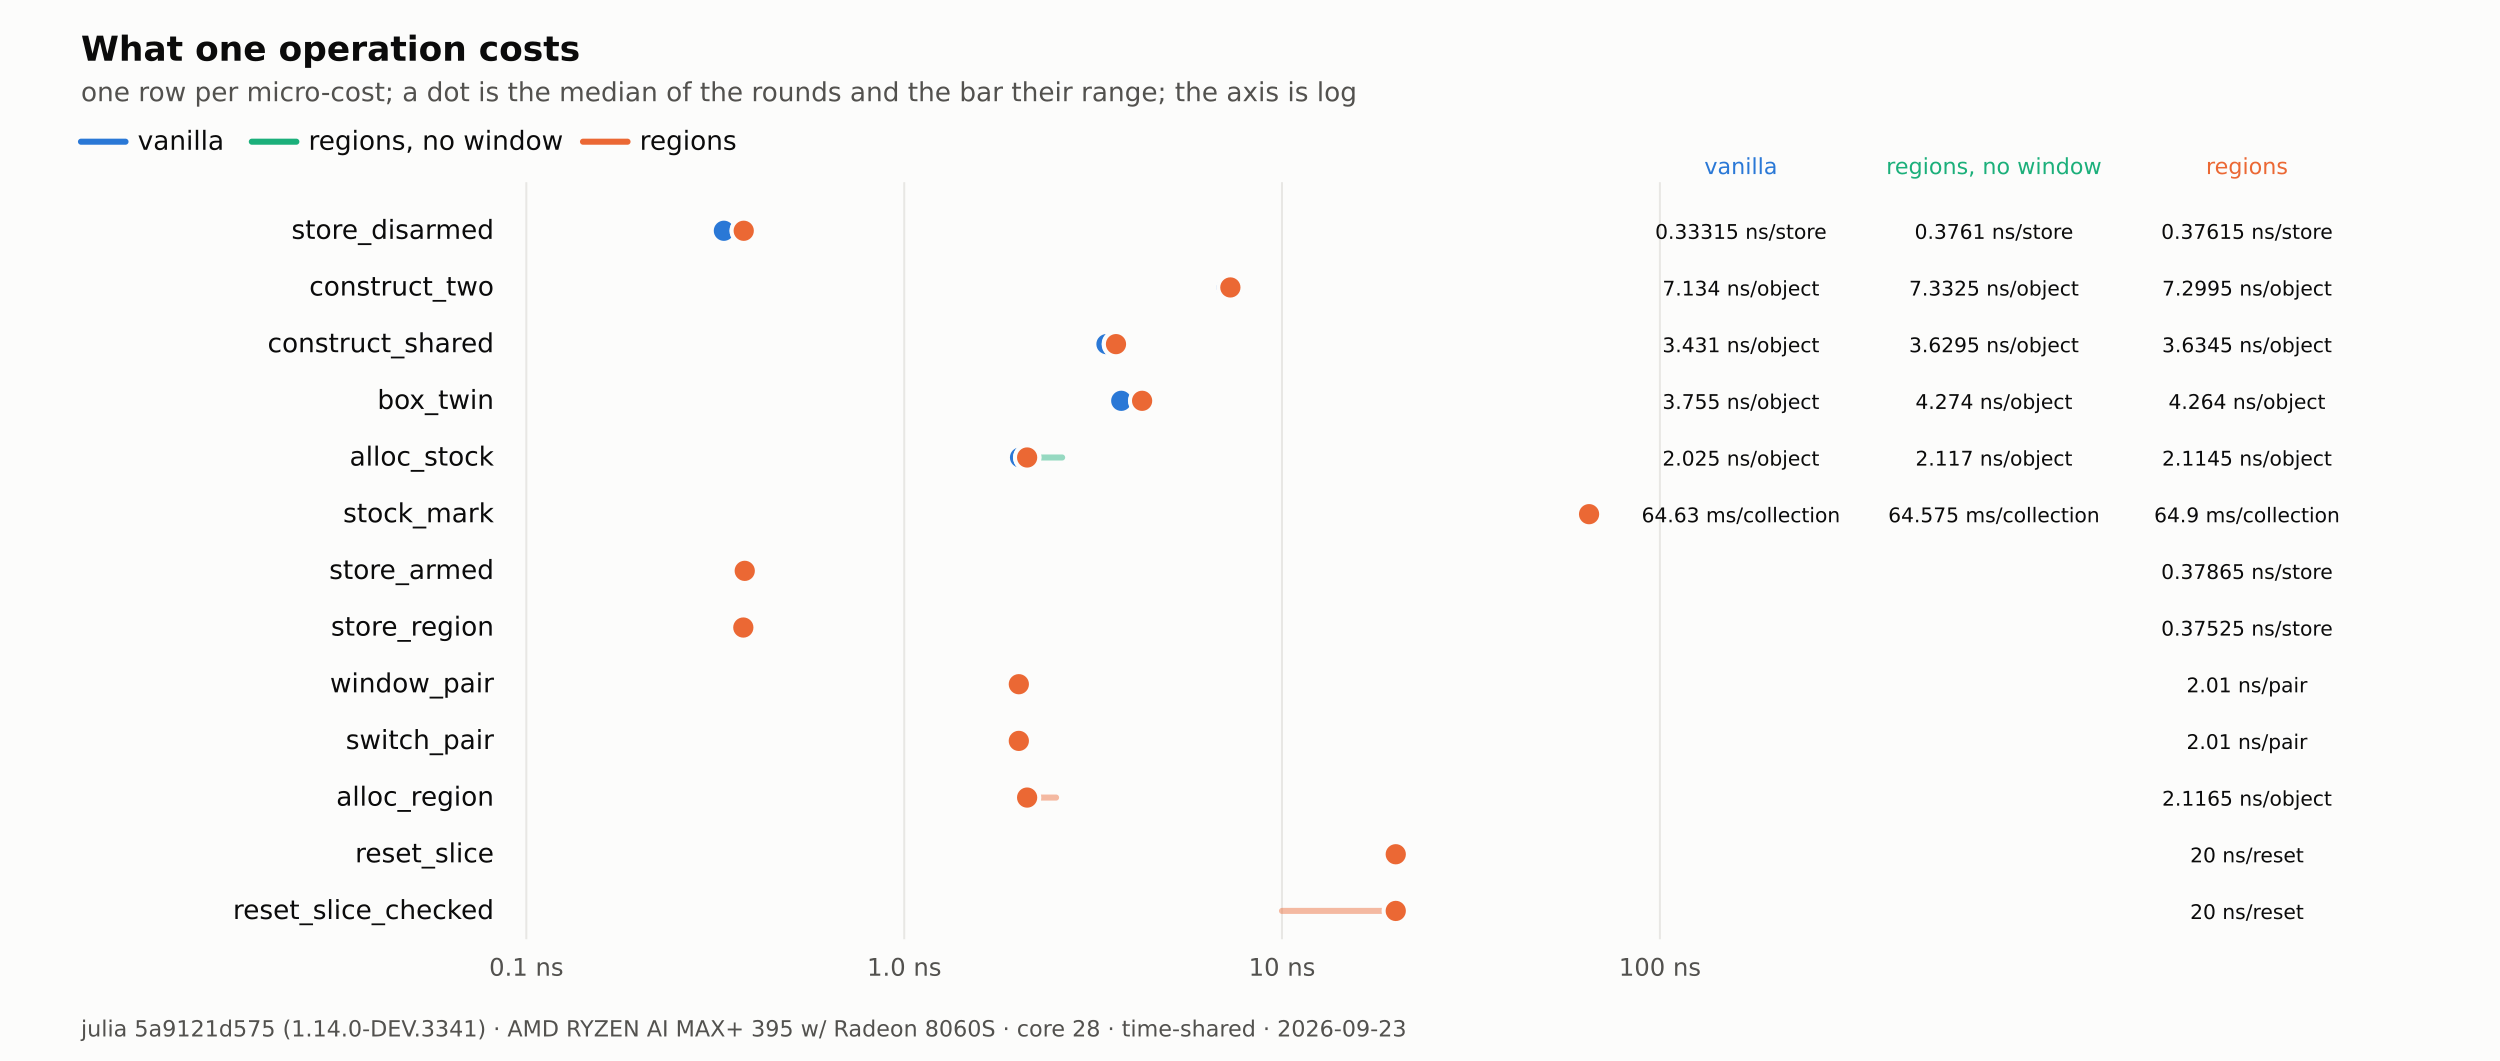
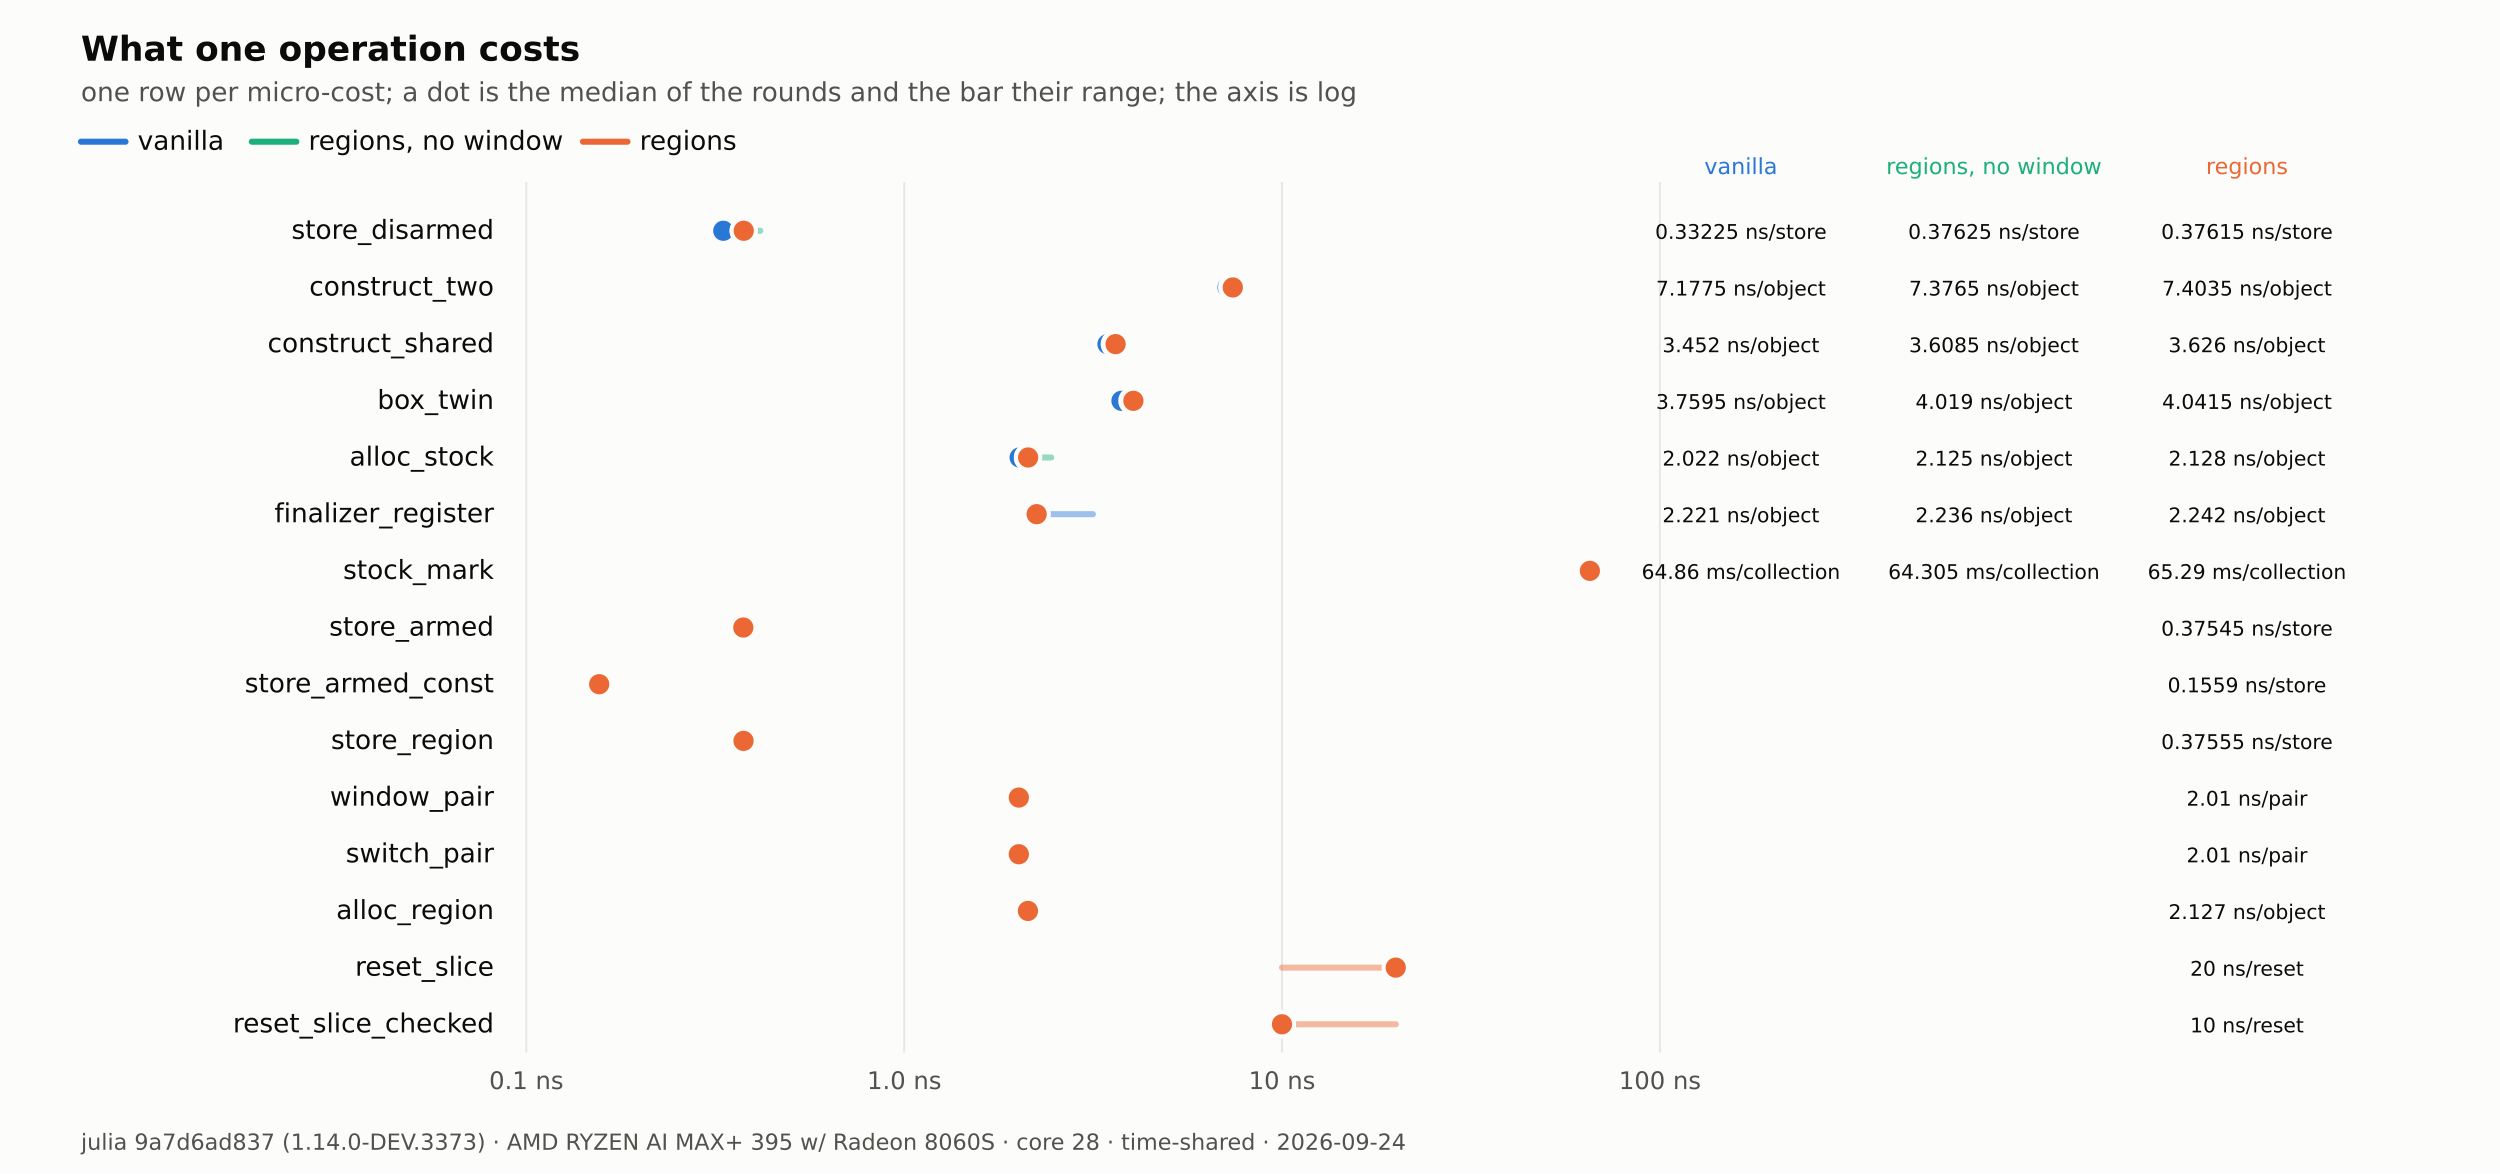
- <svg xmlns="http://www.w3.org/2000/svg" viewBox="0 0 1235 524" font-size="13">
-   <rect width="1235" height="524" fill="#fcfcfb" />
+ <svg xmlns="http://www.w3.org/2000/svg" viewBox="0 0 1235 580" font-size="13">
+   <rect width="1235" height="580" fill="#fcfcfb" />
  <text x="40.0" y="30.0" font-family="DejaVu Sans, sans-serif" font-size="17" fill="#0b0b0b" text-anchor="start" font-weight="bold">What one operation costs</text>
  <text x="40.0" y="50.0" font-family="DejaVu Sans, sans-serif" font-size="13" fill="#52514e" text-anchor="start">one row per micro-cost; a dot is the median of the rounds and the bar their range; the axis is log</text>
  <line x1="40" y1="70" x2="62" y2="70" stroke="#2a78d6" stroke-width="3" stroke-linecap="round" />
  <text x="68.0" y="74.0" font-family="DejaVu Sans, sans-serif" font-size="13" fill="#0b0b0b" text-anchor="start">vanilla</text>
  <line x1="124.4" y1="70" x2="146.4" y2="70" stroke="#1baf7a" stroke-width="3" stroke-linecap="round" />
  <text x="152.4" y="74.0" font-family="DejaVu Sans, sans-serif" font-size="13" fill="#0b0b0b" text-anchor="start">regions, no window</text>
  <line x1="288.0" y1="70" x2="310.0" y2="70" stroke="#eb6834" stroke-width="3" stroke-linecap="round" />
  <text x="316.0" y="74.0" font-family="DejaVu Sans, sans-serif" font-size="13" fill="#0b0b0b" text-anchor="start">regions</text>
-   <line x1="260.0" y1="90" x2="260.0" y2="464" stroke="#e8e7e4" stroke-width="1" />
-   <text x="260.0" y="482.0" font-family="DejaVu Sans, sans-serif" font-size="12" fill="#52514e" text-anchor="middle">0.1 ns</text>
-   <line x1="446.7" y1="90" x2="446.7" y2="464" stroke="#e8e7e4" stroke-width="1" />
-   <text x="446.7" y="482.0" font-family="DejaVu Sans, sans-serif" font-size="12" fill="#52514e" text-anchor="middle">1.0 ns</text>
-   <line x1="633.3" y1="90" x2="633.3" y2="464" stroke="#e8e7e4" stroke-width="1" />
-   <text x="633.3" y="482.0" font-family="DejaVu Sans, sans-serif" font-size="12" fill="#52514e" text-anchor="middle">10 ns</text>
-   <line x1="820.0" y1="90" x2="820.0" y2="464" stroke="#e8e7e4" stroke-width="1" />
-   <text x="820.0" y="482.0" font-family="DejaVu Sans, sans-serif" font-size="12" fill="#52514e" text-anchor="middle">100 ns</text>
+   <line x1="260.0" y1="90" x2="260.0" y2="520" stroke="#e8e7e4" stroke-width="1" />
+   <text x="260.0" y="538.0" font-family="DejaVu Sans, sans-serif" font-size="12" fill="#52514e" text-anchor="middle">0.1 ns</text>
+   <line x1="446.7" y1="90" x2="446.7" y2="520" stroke="#e8e7e4" stroke-width="1" />
+   <text x="446.7" y="538.0" font-family="DejaVu Sans, sans-serif" font-size="12" fill="#52514e" text-anchor="middle">1.0 ns</text>
+   <line x1="633.3" y1="90" x2="633.3" y2="520" stroke="#e8e7e4" stroke-width="1" />
+   <text x="633.3" y="538.0" font-family="DejaVu Sans, sans-serif" font-size="12" fill="#52514e" text-anchor="middle">10 ns</text>
+   <line x1="820.0" y1="90" x2="820.0" y2="520" stroke="#e8e7e4" stroke-width="1" />
+   <text x="820.0" y="538.0" font-family="DejaVu Sans, sans-serif" font-size="12" fill="#52514e" text-anchor="middle">100 ns</text>
  <text x="860.0" y="86.0" font-family="DejaVu Sans, sans-serif" font-size="11" fill="#2a78d6" text-anchor="middle">vanilla</text>
  <text x="985.0" y="86.0" font-family="DejaVu Sans, sans-serif" font-size="11" fill="#1baf7a" text-anchor="middle">regions, no window</text>
  <text x="1110.0" y="86.0" font-family="DejaVu Sans, sans-serif" font-size="11" fill="#eb6834" text-anchor="middle">regions</text>
  <text x="244.0" y="118.0" font-family="DejaVu Sans, sans-serif" font-size="13" fill="#0b0b0b" text-anchor="end">store_disarmed</text>
-   <line x1="356.9" y1="114.0" x2="360.8" y2="114.0" stroke="#2a78d6" stroke-width="3" stroke-linecap="round" opacity="0.45" />
-   <circle cx="357.6" cy="114.0" r="6" fill="#2a78d6" stroke="#fcfcfb" stroke-width="2" />
-   <text x="860.0" y="118.0" font-family="DejaVu Sans, sans-serif" font-size="10" fill="#0b0b0b" text-anchor="middle">0.33315 ns/store</text>
-   <line x1="366.9" y1="114.0" x2="367.7" y2="114.0" stroke="#1baf7a" stroke-width="3" stroke-linecap="round" opacity="0.45" />
+   <line x1="357.2" y1="114.0" x2="357.8" y2="114.0" stroke="#2a78d6" stroke-width="3" stroke-linecap="round" opacity="0.45" />
+   <circle cx="357.3" cy="114.0" r="6" fill="#2a78d6" stroke="#fcfcfb" stroke-width="2" />
+   <text x="860.0" y="118.0" font-family="DejaVu Sans, sans-serif" font-size="10" fill="#0b0b0b" text-anchor="middle">0.33225 ns/store</text>
+   <line x1="367.0" y1="114.0" x2="375.6" y2="114.0" stroke="#1baf7a" stroke-width="3" stroke-linecap="round" opacity="0.45" />
  <circle cx="367.4" cy="114.0" r="6" fill="#1baf7a" stroke="#fcfcfb" stroke-width="2" />
-   <text x="985.0" y="118.0" font-family="DejaVu Sans, sans-serif" font-size="10" fill="#0b0b0b" text-anchor="middle">0.3761 ns/store</text>
-   <line x1="366.8" y1="114.0" x2="368.9" y2="114.0" stroke="#eb6834" stroke-width="3" stroke-linecap="round" opacity="0.45" />
+   <text x="985.0" y="118.0" font-family="DejaVu Sans, sans-serif" font-size="10" fill="#0b0b0b" text-anchor="middle">0.37625 ns/store</text>
+   <line x1="367.1" y1="114.0" x2="369.9" y2="114.0" stroke="#eb6834" stroke-width="3" stroke-linecap="round" opacity="0.45" />
  <circle cx="367.4" cy="114.0" r="6" fill="#eb6834" stroke="#fcfcfb" stroke-width="2" />
  <text x="1110.0" y="118.0" font-family="DejaVu Sans, sans-serif" font-size="10" fill="#0b0b0b" text-anchor="middle">0.37615 ns/store</text>
  <text x="244.0" y="146.0" font-family="DejaVu Sans, sans-serif" font-size="13" fill="#0b0b0b" text-anchor="end">construct_two</text>
-   <line x1="605.4" y1="142.0" x2="607.3" y2="142.0" stroke="#2a78d6" stroke-width="3" stroke-linecap="round" opacity="0.45" />
-   <circle cx="606.0" cy="142.0" r="6" fill="#2a78d6" stroke="#fcfcfb" stroke-width="2" />
-   <text x="860.0" y="146.0" font-family="DejaVu Sans, sans-serif" font-size="10" fill="#0b0b0b" text-anchor="middle">7.134 ns/object</text>
-   <line x1="607.3" y1="142.0" x2="609.9" y2="142.0" stroke="#1baf7a" stroke-width="3" stroke-linecap="round" opacity="0.45" />
-   <circle cx="608.2" cy="142.0" r="6" fill="#1baf7a" stroke="#fcfcfb" stroke-width="2" />
-   <text x="985.0" y="146.0" font-family="DejaVu Sans, sans-serif" font-size="10" fill="#0b0b0b" text-anchor="middle">7.3325 ns/object</text>
-   <line x1="607.1" y1="142.0" x2="609.2" y2="142.0" stroke="#eb6834" stroke-width="3" stroke-linecap="round" opacity="0.45" />
-   <circle cx="607.8" cy="142.0" r="6" fill="#eb6834" stroke="#fcfcfb" stroke-width="2" />
-   <text x="1110.0" y="146.0" font-family="DejaVu Sans, sans-serif" font-size="10" fill="#0b0b0b" text-anchor="middle">7.2995 ns/object</text>
+   <line x1="605.8" y1="142.0" x2="607.5" y2="142.0" stroke="#2a78d6" stroke-width="3" stroke-linecap="round" opacity="0.45" />
+   <circle cx="606.4" cy="142.0" r="6" fill="#2a78d6" stroke="#fcfcfb" stroke-width="2" />
+   <text x="860.0" y="146.0" font-family="DejaVu Sans, sans-serif" font-size="10" fill="#0b0b0b" text-anchor="middle">7.1775 ns/object</text>
+   <line x1="607.9" y1="142.0" x2="609.3" y2="142.0" stroke="#1baf7a" stroke-width="3" stroke-linecap="round" opacity="0.45" />
+   <circle cx="608.7" cy="142.0" r="6" fill="#1baf7a" stroke="#fcfcfb" stroke-width="2" />
+   <text x="985.0" y="146.0" font-family="DejaVu Sans, sans-serif" font-size="10" fill="#0b0b0b" text-anchor="middle">7.3765 ns/object</text>
+   <line x1="608.4" y1="142.0" x2="612.1" y2="142.0" stroke="#eb6834" stroke-width="3" stroke-linecap="round" opacity="0.45" />
+   <circle cx="609.0" cy="142.0" r="6" fill="#eb6834" stroke="#fcfcfb" stroke-width="2" />
+   <text x="1110.0" y="146.0" font-family="DejaVu Sans, sans-serif" font-size="10" fill="#0b0b0b" text-anchor="middle">7.4035 ns/object</text>
  <text x="244.0" y="174.0" font-family="DejaVu Sans, sans-serif" font-size="13" fill="#0b0b0b" text-anchor="end">construct_shared</text>
-   <line x1="545.5" y1="170.0" x2="548.0" y2="170.0" stroke="#2a78d6" stroke-width="3" stroke-linecap="round" opacity="0.45" />
-   <circle cx="546.6" cy="170.0" r="6" fill="#2a78d6" stroke="#fcfcfb" stroke-width="2" />
-   <text x="860.0" y="174.0" font-family="DejaVu Sans, sans-serif" font-size="10" fill="#0b0b0b" text-anchor="middle">3.431 ns/object</text>
-   <line x1="550.7" y1="170.0" x2="551.7" y2="170.0" stroke="#1baf7a" stroke-width="3" stroke-linecap="round" opacity="0.45" />
-   <circle cx="551.2" cy="170.0" r="6" fill="#1baf7a" stroke="#fcfcfb" stroke-width="2" />
-   <text x="985.0" y="174.0" font-family="DejaVu Sans, sans-serif" font-size="10" fill="#0b0b0b" text-anchor="middle">3.6295 ns/object</text>
-   <line x1="550.8" y1="170.0" x2="552.1" y2="170.0" stroke="#eb6834" stroke-width="3" stroke-linecap="round" opacity="0.45" />
-   <circle cx="551.3" cy="170.0" r="6" fill="#eb6834" stroke="#fcfcfb" stroke-width="2" />
-   <text x="1110.0" y="174.0" font-family="DejaVu Sans, sans-serif" font-size="10" fill="#0b0b0b" text-anchor="middle">3.6345 ns/object</text>
+   <line x1="546.4" y1="170.0" x2="548.5" y2="170.0" stroke="#2a78d6" stroke-width="3" stroke-linecap="round" opacity="0.45" />
+   <circle cx="547.1" cy="170.0" r="6" fill="#2a78d6" stroke="#fcfcfb" stroke-width="2" />
+   <text x="860.0" y="174.0" font-family="DejaVu Sans, sans-serif" font-size="10" fill="#0b0b0b" text-anchor="middle">3.452 ns/object</text>
+   <line x1="549.8" y1="170.0" x2="552.2" y2="170.0" stroke="#1baf7a" stroke-width="3" stroke-linecap="round" opacity="0.45" />
+   <circle cx="550.7" cy="170.0" r="6" fill="#1baf7a" stroke="#fcfcfb" stroke-width="2" />
+   <text x="985.0" y="174.0" font-family="DejaVu Sans, sans-serif" font-size="10" fill="#0b0b0b" text-anchor="middle">3.6085 ns/object</text>
+   <line x1="549.8" y1="170.0" x2="552.1" y2="170.0" stroke="#eb6834" stroke-width="3" stroke-linecap="round" opacity="0.45" />
+   <circle cx="551.1" cy="170.0" r="6" fill="#eb6834" stroke="#fcfcfb" stroke-width="2" />
+   <text x="1110.0" y="174.0" font-family="DejaVu Sans, sans-serif" font-size="10" fill="#0b0b0b" text-anchor="middle">3.626 ns/object</text>
  <text x="244.0" y="202.0" font-family="DejaVu Sans, sans-serif" font-size="13" fill="#0b0b0b" text-anchor="end">box_twin</text>
-   <line x1="553.3" y1="198.0" x2="556.6" y2="198.0" stroke="#2a78d6" stroke-width="3" stroke-linecap="round" opacity="0.45" />
-   <circle cx="553.9" cy="198.0" r="6" fill="#2a78d6" stroke="#fcfcfb" stroke-width="2" />
-   <text x="860.0" y="202.0" font-family="DejaVu Sans, sans-serif" font-size="10" fill="#0b0b0b" text-anchor="middle">3.755 ns/object</text>
-   <line x1="563.7" y1="198.0" x2="565.2" y2="198.0" stroke="#1baf7a" stroke-width="3" stroke-linecap="round" opacity="0.45" />
-   <circle cx="564.4" cy="198.0" r="6" fill="#1baf7a" stroke="#fcfcfb" stroke-width="2" />
-   <text x="985.0" y="202.0" font-family="DejaVu Sans, sans-serif" font-size="10" fill="#0b0b0b" text-anchor="middle">4.274 ns/object</text>
-   <line x1="563.5" y1="198.0" x2="566.4" y2="198.0" stroke="#eb6834" stroke-width="3" stroke-linecap="round" opacity="0.45" />
-   <circle cx="564.2" cy="198.0" r="6" fill="#eb6834" stroke="#fcfcfb" stroke-width="2" />
-   <text x="1110.0" y="202.0" font-family="DejaVu Sans, sans-serif" font-size="10" fill="#0b0b0b" text-anchor="middle">4.264 ns/object</text>
+   <line x1="553.0" y1="198.0" x2="556.4" y2="198.0" stroke="#2a78d6" stroke-width="3" stroke-linecap="round" opacity="0.45" />
+   <circle cx="554.0" cy="198.0" r="6" fill="#2a78d6" stroke="#fcfcfb" stroke-width="2" />
+   <text x="860.0" y="202.0" font-family="DejaVu Sans, sans-serif" font-size="10" fill="#0b0b0b" text-anchor="middle">3.7595 ns/object</text>
+   <line x1="558.7" y1="198.0" x2="561.3" y2="198.0" stroke="#1baf7a" stroke-width="3" stroke-linecap="round" opacity="0.45" />
+   <circle cx="559.4" cy="198.0" r="6" fill="#1baf7a" stroke="#fcfcfb" stroke-width="2" />
+   <text x="985.0" y="202.0" font-family="DejaVu Sans, sans-serif" font-size="10" fill="#0b0b0b" text-anchor="middle">4.019 ns/object</text>
+   <line x1="558.0" y1="198.0" x2="561.4" y2="198.0" stroke="#eb6834" stroke-width="3" stroke-linecap="round" opacity="0.45" />
+   <circle cx="559.9" cy="198.0" r="6" fill="#eb6834" stroke="#fcfcfb" stroke-width="2" />
+   <text x="1110.0" y="202.0" font-family="DejaVu Sans, sans-serif" font-size="10" fill="#0b0b0b" text-anchor="middle">4.0415 ns/object</text>
  <text x="244.0" y="230.0" font-family="DejaVu Sans, sans-serif" font-size="13" fill="#0b0b0b" text-anchor="end">alloc_stock</text>
-   <line x1="503.0" y1="226.0" x2="504.9" y2="226.0" stroke="#2a78d6" stroke-width="3" stroke-linecap="round" opacity="0.45" />
-   <circle cx="503.9" cy="226.0" r="6" fill="#2a78d6" stroke="#fcfcfb" stroke-width="2" />
-   <text x="860.0" y="230.0" font-family="DejaVu Sans, sans-serif" font-size="10" fill="#0b0b0b" text-anchor="middle">2.025 ns/object</text>
-   <line x1="507.4" y1="226.0" x2="524.7" y2="226.0" stroke="#1baf7a" stroke-width="3" stroke-linecap="round" opacity="0.45" />
-   <circle cx="507.5" cy="226.0" r="6" fill="#1baf7a" stroke="#fcfcfb" stroke-width="2" />
-   <text x="985.0" y="230.0" font-family="DejaVu Sans, sans-serif" font-size="10" fill="#0b0b0b" text-anchor="middle">2.117 ns/object</text>
-   <line x1="507.1" y1="226.0" x2="508.9" y2="226.0" stroke="#eb6834" stroke-width="3" stroke-linecap="round" opacity="0.45" />
-   <circle cx="507.4" cy="226.0" r="6" fill="#eb6834" stroke="#fcfcfb" stroke-width="2" />
-   <text x="1110.0" y="230.0" font-family="DejaVu Sans, sans-serif" font-size="10" fill="#0b0b0b" text-anchor="middle">2.1145 ns/object</text>
-   <text x="244.0" y="258.0" font-family="DejaVu Sans, sans-serif" font-size="13" fill="#0b0b0b" text-anchor="end">stock_mark</text>
-   <line x1="783.4" y1="254.0" x2="785.0" y2="254.0" stroke="#2a78d6" stroke-width="3" stroke-linecap="round" opacity="0.45" />
-   <circle cx="784.6" cy="254.0" r="6" fill="#2a78d6" stroke="#fcfcfb" stroke-width="2" />
-   <text x="860.0" y="258.0" font-family="DejaVu Sans, sans-serif" font-size="10" fill="#0b0b0b" text-anchor="middle">64.63 ms/collection</text>
-   <line x1="783.9" y1="254.0" x2="785.0" y2="254.0" stroke="#1baf7a" stroke-width="3" stroke-linecap="round" opacity="0.45" />
-   <circle cx="784.5" cy="254.0" r="6" fill="#1baf7a" stroke="#fcfcfb" stroke-width="2" />
-   <text x="985.0" y="258.0" font-family="DejaVu Sans, sans-serif" font-size="10" fill="#0b0b0b" text-anchor="middle">64.575 ms/collection</text>
-   <line x1="784.2" y1="254.0" x2="785.3" y2="254.0" stroke="#eb6834" stroke-width="3" stroke-linecap="round" opacity="0.45" />
-   <circle cx="785.0" cy="254.0" r="6" fill="#eb6834" stroke="#fcfcfb" stroke-width="2" />
-   <text x="1110.0" y="258.0" font-family="DejaVu Sans, sans-serif" font-size="10" fill="#0b0b0b" text-anchor="middle">64.9 ms/collection</text>
-   <text x="244.0" y="286.0" font-family="DejaVu Sans, sans-serif" font-size="13" fill="#0b0b0b" text-anchor="end">store_armed</text>
-   <line x1="366.8" y1="282.0" x2="368.9" y2="282.0" stroke="#eb6834" stroke-width="3" stroke-linecap="round" opacity="0.45" />
-   <circle cx="367.9" cy="282.0" r="6" fill="#eb6834" stroke="#fcfcfb" stroke-width="2" />
-   <text x="1110.0" y="286.0" font-family="DejaVu Sans, sans-serif" font-size="10" fill="#0b0b0b" text-anchor="middle">0.37865 ns/store</text>
-   <text x="244.0" y="314.0" font-family="DejaVu Sans, sans-serif" font-size="13" fill="#0b0b0b" text-anchor="end">store_region</text>
-   <line x1="366.9" y1="310.0" x2="367.7" y2="310.0" stroke="#eb6834" stroke-width="3" stroke-linecap="round" opacity="0.45" />
+   <line x1="503.0" y1="226.0" x2="504.6" y2="226.0" stroke="#2a78d6" stroke-width="3" stroke-linecap="round" opacity="0.45" />
+   <circle cx="503.7" cy="226.0" r="6" fill="#2a78d6" stroke="#fcfcfb" stroke-width="2" />
+   <text x="860.0" y="230.0" font-family="DejaVu Sans, sans-serif" font-size="10" fill="#0b0b0b" text-anchor="middle">2.022 ns/object</text>
+   <line x1="507.4" y1="226.0" x2="519.3" y2="226.0" stroke="#1baf7a" stroke-width="3" stroke-linecap="round" opacity="0.45" />
+   <circle cx="507.8" cy="226.0" r="6" fill="#1baf7a" stroke="#fcfcfb" stroke-width="2" />
+   <text x="985.0" y="230.0" font-family="DejaVu Sans, sans-serif" font-size="10" fill="#0b0b0b" text-anchor="middle">2.125 ns/object</text>
+   <line x1="507.6" y1="226.0" x2="510.6" y2="226.0" stroke="#eb6834" stroke-width="3" stroke-linecap="round" opacity="0.45" />
+   <circle cx="507.9" cy="226.0" r="6" fill="#eb6834" stroke="#fcfcfb" stroke-width="2" />
+   <text x="1110.0" y="230.0" font-family="DejaVu Sans, sans-serif" font-size="10" fill="#0b0b0b" text-anchor="middle">2.128 ns/object</text>
+   <text x="244.0" y="258.0" font-family="DejaVu Sans, sans-serif" font-size="13" fill="#0b0b0b" text-anchor="end">finalizer_register</text>
+   <line x1="508.3" y1="254.0" x2="539.9" y2="254.0" stroke="#2a78d6" stroke-width="3" stroke-linecap="round" opacity="0.45" />
+   <circle cx="511.4" cy="254.0" r="6" fill="#2a78d6" stroke="#fcfcfb" stroke-width="2" />
+   <text x="860.0" y="258.0" font-family="DejaVu Sans, sans-serif" font-size="10" fill="#0b0b0b" text-anchor="middle">2.221 ns/object</text>
+   <line x1="510.6" y1="254.0" x2="513.7" y2="254.0" stroke="#1baf7a" stroke-width="3" stroke-linecap="round" opacity="0.45" />
+   <circle cx="511.9" cy="254.0" r="6" fill="#1baf7a" stroke="#fcfcfb" stroke-width="2" />
+   <text x="985.0" y="258.0" font-family="DejaVu Sans, sans-serif" font-size="10" fill="#0b0b0b" text-anchor="middle">2.236 ns/object</text>
+   <line x1="510.8" y1="254.0" x2="513.0" y2="254.0" stroke="#eb6834" stroke-width="3" stroke-linecap="round" opacity="0.45" />
+   <circle cx="512.1" cy="254.0" r="6" fill="#eb6834" stroke="#fcfcfb" stroke-width="2" />
+   <text x="1110.0" y="258.0" font-family="DejaVu Sans, sans-serif" font-size="10" fill="#0b0b0b" text-anchor="middle">2.242 ns/object</text>
+   <text x="244.0" y="286.0" font-family="DejaVu Sans, sans-serif" font-size="13" fill="#0b0b0b" text-anchor="end">stock_mark</text>
+   <line x1="784.1" y1="282.0" x2="785.7" y2="282.0" stroke="#2a78d6" stroke-width="3" stroke-linecap="round" opacity="0.45" />
+   <circle cx="784.9" cy="282.0" r="6" fill="#2a78d6" stroke="#fcfcfb" stroke-width="2" />
+   <text x="860.0" y="286.0" font-family="DejaVu Sans, sans-serif" font-size="10" fill="#0b0b0b" text-anchor="middle">64.86 ms/collection</text>
+   <line x1="783.0" y1="282.0" x2="785.3" y2="282.0" stroke="#1baf7a" stroke-width="3" stroke-linecap="round" opacity="0.45" />
+   <circle cx="784.2" cy="282.0" r="6" fill="#1baf7a" stroke="#fcfcfb" stroke-width="2" />
+   <text x="985.0" y="286.0" font-family="DejaVu Sans, sans-serif" font-size="10" fill="#0b0b0b" text-anchor="middle">64.305 ms/collection</text>
+   <line x1="784.8" y1="282.0" x2="786.0" y2="282.0" stroke="#eb6834" stroke-width="3" stroke-linecap="round" opacity="0.45" />
+   <circle cx="785.4" cy="282.0" r="6" fill="#eb6834" stroke="#fcfcfb" stroke-width="2" />
+   <text x="1110.0" y="286.0" font-family="DejaVu Sans, sans-serif" font-size="10" fill="#0b0b0b" text-anchor="middle">65.29 ms/collection</text>
+   <text x="244.0" y="314.0" font-family="DejaVu Sans, sans-serif" font-size="13" fill="#0b0b0b" text-anchor="end">store_armed</text>
+   <line x1="366.8" y1="310.0" x2="368.7" y2="310.0" stroke="#eb6834" stroke-width="3" stroke-linecap="round" opacity="0.45" />
  <circle cx="367.2" cy="310.0" r="6" fill="#eb6834" stroke="#fcfcfb" stroke-width="2" />
-   <text x="1110.0" y="314.0" font-family="DejaVu Sans, sans-serif" font-size="10" fill="#0b0b0b" text-anchor="middle">0.37525 ns/store</text>
-   <text x="244.0" y="342.0" font-family="DejaVu Sans, sans-serif" font-size="13" fill="#0b0b0b" text-anchor="end">window_pair</text>
-   <line x1="503.3" y1="338.0" x2="503.5" y2="338.0" stroke="#eb6834" stroke-width="3" stroke-linecap="round" opacity="0.45" />
-   <circle cx="503.3" cy="338.0" r="6" fill="#eb6834" stroke="#fcfcfb" stroke-width="2" />
-   <text x="1110.0" y="342.0" font-family="DejaVu Sans, sans-serif" font-size="10" fill="#0b0b0b" text-anchor="middle">2.01 ns/pair</text>
-   <text x="244.0" y="370.0" font-family="DejaVu Sans, sans-serif" font-size="13" fill="#0b0b0b" text-anchor="end">switch_pair</text>
-   <line x1="503.2" y1="366.0" x2="503.4" y2="366.0" stroke="#eb6834" stroke-width="3" stroke-linecap="round" opacity="0.45" />
-   <circle cx="503.3" cy="366.0" r="6" fill="#eb6834" stroke="#fcfcfb" stroke-width="2" />
-   <text x="1110.0" y="370.0" font-family="DejaVu Sans, sans-serif" font-size="10" fill="#0b0b0b" text-anchor="middle">2.01 ns/pair</text>
-   <text x="244.0" y="398.0" font-family="DejaVu Sans, sans-serif" font-size="13" fill="#0b0b0b" text-anchor="end">alloc_region</text>
-   <line x1="507.1" y1="394.0" x2="521.7" y2="394.0" stroke="#eb6834" stroke-width="3" stroke-linecap="round" opacity="0.45" />
-   <circle cx="507.4" cy="394.0" r="6" fill="#eb6834" stroke="#fcfcfb" stroke-width="2" />
-   <text x="1110.0" y="398.0" font-family="DejaVu Sans, sans-serif" font-size="10" fill="#0b0b0b" text-anchor="middle">2.1165 ns/object</text>
-   <text x="244.0" y="426.0" font-family="DejaVu Sans, sans-serif" font-size="13" fill="#0b0b0b" text-anchor="end">reset_slice</text>
-   <circle cx="689.5" cy="422.0" r="6" fill="#eb6834" stroke="#fcfcfb" stroke-width="2" />
-   <text x="1110.0" y="426.0" font-family="DejaVu Sans, sans-serif" font-size="10" fill="#0b0b0b" text-anchor="middle">20 ns/reset</text>
-   <text x="244.0" y="454.0" font-family="DejaVu Sans, sans-serif" font-size="13" fill="#0b0b0b" text-anchor="end">reset_slice_checked</text>
-   <line x1="633.3" y1="450.0" x2="689.5" y2="450.0" stroke="#eb6834" stroke-width="3" stroke-linecap="round" opacity="0.45" />
-   <circle cx="689.5" cy="450.0" r="6" fill="#eb6834" stroke="#fcfcfb" stroke-width="2" />
-   <text x="1110.0" y="454.0" font-family="DejaVu Sans, sans-serif" font-size="10" fill="#0b0b0b" text-anchor="middle">20 ns/reset</text>
-   <text x="40.0" y="512.0" font-family="DejaVu Sans, sans-serif" font-size="11" fill="#52514e" text-anchor="start">julia 5a9121d575 (1.14.0-DEV.3341) · AMD RYZEN AI MAX+ 395 w/ Radeon 8060S · core 28 · time-shared · 2026-09-23</text>
+   <text x="1110.0" y="314.0" font-family="DejaVu Sans, sans-serif" font-size="10" fill="#0b0b0b" text-anchor="middle">0.37545 ns/store</text>
+   <text x="244.0" y="342.0" font-family="DejaVu Sans, sans-serif" font-size="13" fill="#0b0b0b" text-anchor="end">store_armed_const</text>
+   <line x1="296.0" y1="338.0" x2="296.5" y2="338.0" stroke="#eb6834" stroke-width="3" stroke-linecap="round" opacity="0.45" />
+   <circle cx="296.0" cy="338.0" r="6" fill="#eb6834" stroke="#fcfcfb" stroke-width="2" />
+   <text x="1110.0" y="342.0" font-family="DejaVu Sans, sans-serif" font-size="10" fill="#0b0b0b" text-anchor="middle">0.1559 ns/store</text>
+   <text x="244.0" y="370.0" font-family="DejaVu Sans, sans-serif" font-size="13" fill="#0b0b0b" text-anchor="end">store_region</text>
+   <line x1="366.6" y1="366.0" x2="367.6" y2="366.0" stroke="#eb6834" stroke-width="3" stroke-linecap="round" opacity="0.45" />
+   <circle cx="367.3" cy="366.0" r="6" fill="#eb6834" stroke="#fcfcfb" stroke-width="2" />
+   <text x="1110.0" y="370.0" font-family="DejaVu Sans, sans-serif" font-size="10" fill="#0b0b0b" text-anchor="middle">0.37555 ns/store</text>
+   <text x="244.0" y="398.0" font-family="DejaVu Sans, sans-serif" font-size="13" fill="#0b0b0b" text-anchor="end">window_pair</text>
+   <line x1="503.2" y1="394.0" x2="503.5" y2="394.0" stroke="#eb6834" stroke-width="3" stroke-linecap="round" opacity="0.45" />
+   <circle cx="503.3" cy="394.0" r="6" fill="#eb6834" stroke="#fcfcfb" stroke-width="2" />
+   <text x="1110.0" y="398.0" font-family="DejaVu Sans, sans-serif" font-size="10" fill="#0b0b0b" text-anchor="middle">2.01 ns/pair</text>
+   <text x="244.0" y="426.0" font-family="DejaVu Sans, sans-serif" font-size="13" fill="#0b0b0b" text-anchor="end">switch_pair</text>
+   <line x1="503.2" y1="422.0" x2="503.3" y2="422.0" stroke="#eb6834" stroke-width="3" stroke-linecap="round" opacity="0.45" />
+   <circle cx="503.3" cy="422.0" r="6" fill="#eb6834" stroke="#fcfcfb" stroke-width="2" />
+   <text x="1110.0" y="426.0" font-family="DejaVu Sans, sans-serif" font-size="10" fill="#0b0b0b" text-anchor="middle">2.01 ns/pair</text>
+   <text x="244.0" y="454.0" font-family="DejaVu Sans, sans-serif" font-size="13" fill="#0b0b0b" text-anchor="end">alloc_region</text>
+   <line x1="507.5" y1="450.0" x2="510.7" y2="450.0" stroke="#eb6834" stroke-width="3" stroke-linecap="round" opacity="0.45" />
+   <circle cx="507.8" cy="450.0" r="6" fill="#eb6834" stroke="#fcfcfb" stroke-width="2" />
+   <text x="1110.0" y="454.0" font-family="DejaVu Sans, sans-serif" font-size="10" fill="#0b0b0b" text-anchor="middle">2.127 ns/object</text>
+   <text x="244.0" y="482.0" font-family="DejaVu Sans, sans-serif" font-size="13" fill="#0b0b0b" text-anchor="end">reset_slice</text>
+   <line x1="633.3" y1="478.0" x2="689.5" y2="478.0" stroke="#eb6834" stroke-width="3" stroke-linecap="round" opacity="0.45" />
+   <circle cx="689.5" cy="478.0" r="6" fill="#eb6834" stroke="#fcfcfb" stroke-width="2" />
+   <text x="1110.0" y="482.0" font-family="DejaVu Sans, sans-serif" font-size="10" fill="#0b0b0b" text-anchor="middle">20 ns/reset</text>
+   <text x="244.0" y="510.0" font-family="DejaVu Sans, sans-serif" font-size="13" fill="#0b0b0b" text-anchor="end">reset_slice_checked</text>
+   <line x1="633.3" y1="506.0" x2="689.5" y2="506.0" stroke="#eb6834" stroke-width="3" stroke-linecap="round" opacity="0.45" />
+   <circle cx="633.3" cy="506.0" r="6" fill="#eb6834" stroke="#fcfcfb" stroke-width="2" />
+   <text x="1110.0" y="510.0" font-family="DejaVu Sans, sans-serif" font-size="10" fill="#0b0b0b" text-anchor="middle">10 ns/reset</text>
+   <text x="40.0" y="568.0" font-family="DejaVu Sans, sans-serif" font-size="11" fill="#52514e" text-anchor="start">julia 9a7d6ad837 (1.14.0-DEV.3373) · AMD RYZEN AI MAX+ 395 w/ Radeon 8060S · core 28 · time-shared · 2026-09-24</text>
</svg>
